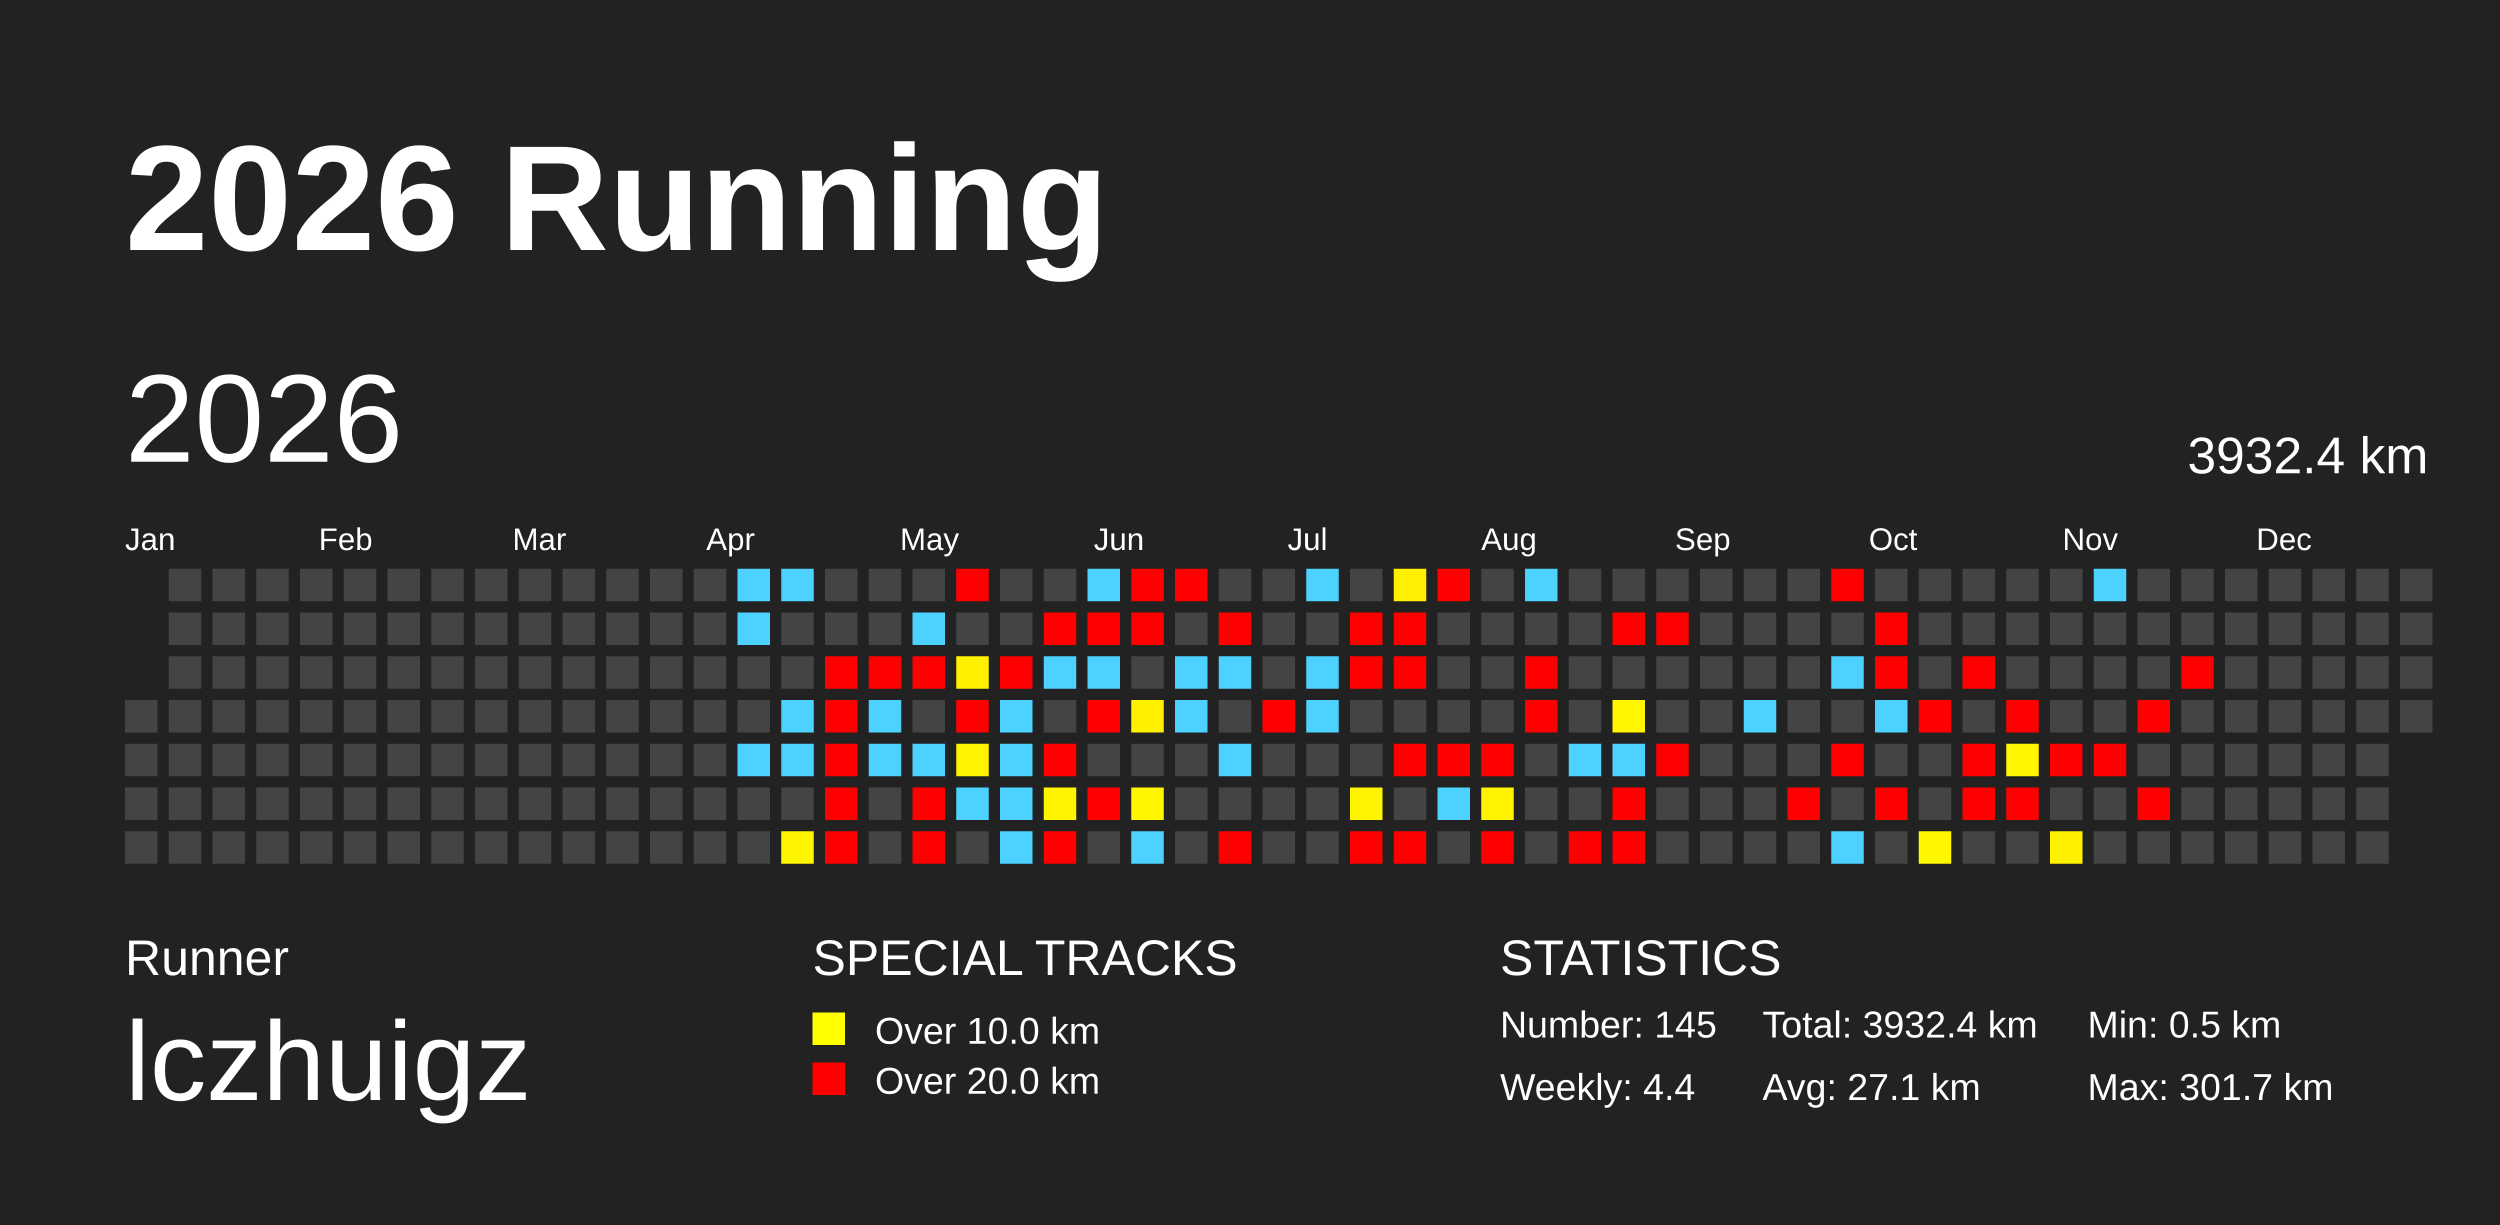
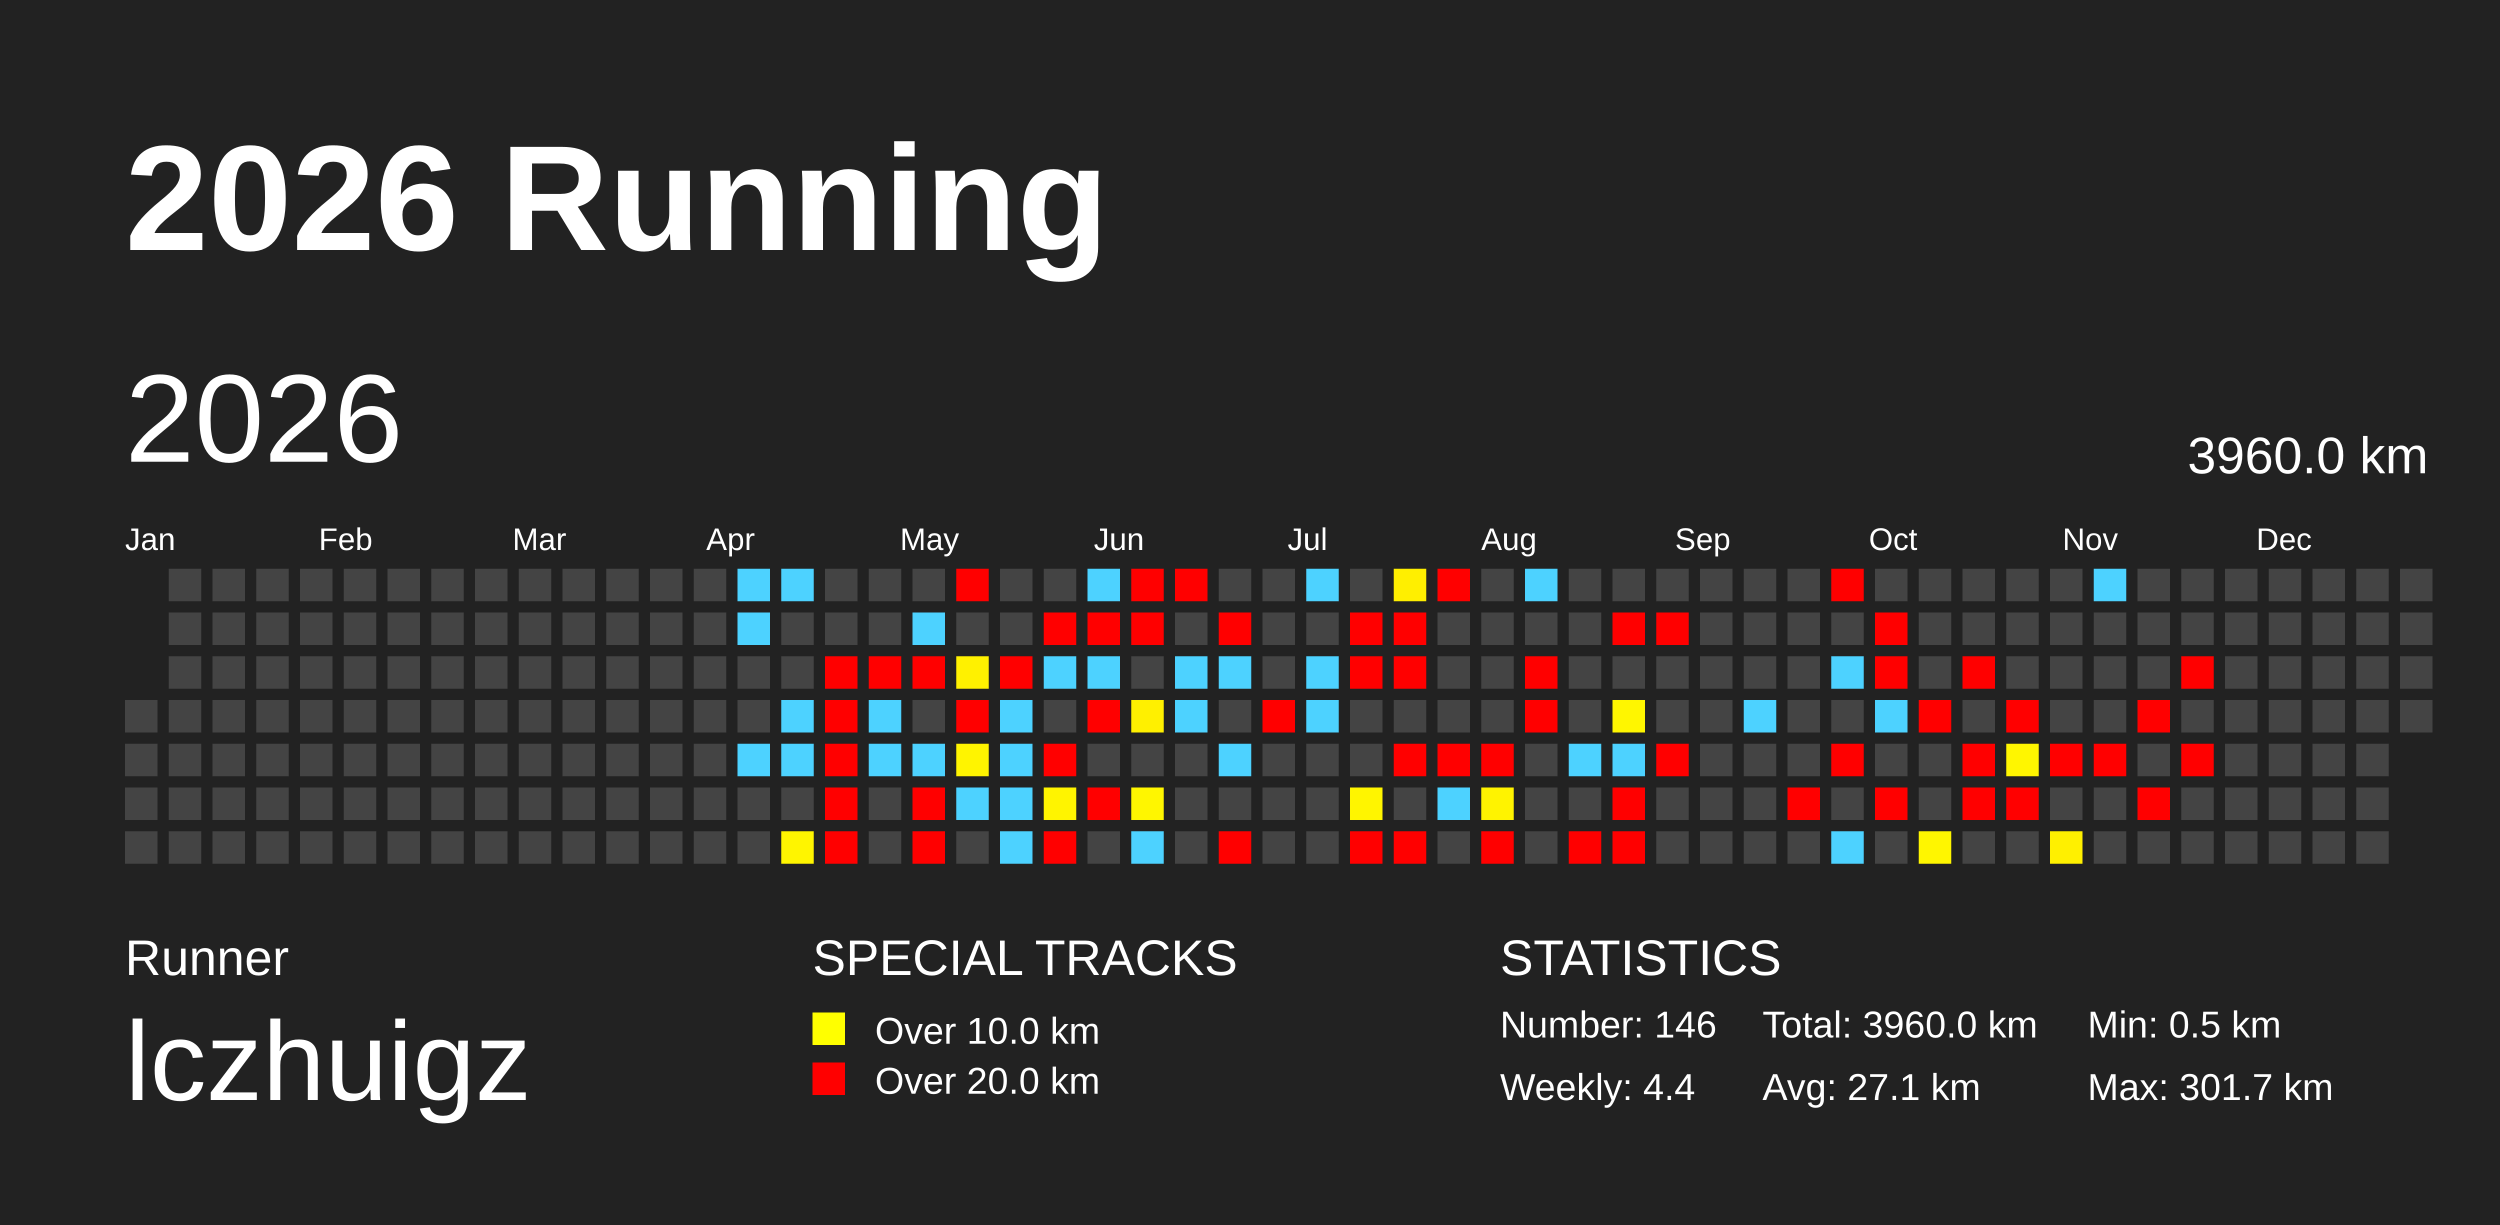
<svg xmlns="http://www.w3.org/2000/svg" baseProfile="full" height="98mm" version="1.1" viewBox="0,0,200,98" width="200mm">
  <defs>
    <pattern height="2" id="indoor-stripe" patternUnits="userSpaceOnUse" width="2">
      <line stroke="white" stroke-opacity="0.45" stroke-width="0.5" x1="0" x2="2" y1="2" y2="0" />
    </pattern>
  </defs>
  <rect fill="#222222" height="98" width="200" x="0" y="0" />
  <text fill="#FFFFFF" style="font-size:12px; font-family:Arial; font-weight:bold;" x="10" y="20">2026 Running</text>
  <text fill="#FFFFFF" style="font-size:4px; font-family:Arial" x="10" y="78">Runner</text>
  <text fill="#FFFFFF" style="font-size:9px; font-family:Arial" x="10" y="88">lczhuigz</text>
  <text fill="#FFFFFF" style="font-size:4px; font-family:Arial" x="65" y="78">SPECIAL TRACKS</text>
  <rect fill="yellow" height="2.6" width="2.6" x="65" y="81" />
  <text fill="#FFFFFF" style="font-size:3px; font-family:Arial" x="70" y="83.5">Over 10.0 km</text>
  <rect fill="red" height="2.6" width="2.6" x="65" y="85" />
  <text fill="#FFFFFF" style="font-size:3px; font-family:Arial" x="70" y="87.5">Over 20.0 km</text>
  <text fill="#FFFFFF" style="font-size:4px; font-family:Arial" x="120" y="78">STATISTICS</text>
-   <text fill="#FFFFFF" style="font-size:3px; font-family:Arial" x="120" y="83">Number: 145</text>
+   <text fill="#FFFFFF" style="font-size:3px; font-family:Arial" x="120" y="83">Number: 146</text>
  <text fill="#FFFFFF" style="font-size:3px; font-family:Arial" x="120" y="88">Weekly: 4.4</text>
-   <text fill="#FFFFFF" style="font-size:3px; font-family:Arial" x="141" y="83">Total: 3932.4 km</text>
+   <text fill="#FFFFFF" style="font-size:3px; font-family:Arial" x="141" y="83">Total: 3960.0 km</text>
  <text fill="#FFFFFF" style="font-size:3px; font-family:Arial" x="141" y="88">Avg: 27.1 km</text>
  <text fill="#FFFFFF" style="font-size:3px; font-family:Arial" x="167" y="83">Min: 0.5 km</text>
  <text fill="#FFFFFF" style="font-size:3px; font-family:Arial" x="167" y="88">Max: 301.7 km</text>
  <text dominant-baseline="hanging" fill="#FFFFFF" style="font-size:10.0px; font-family:Arial;" x="10" y="30">2026</text>
-   <text dominant-baseline="hanging" fill="#FFFFFF" style="font-size:4.125px; font-family:Arial;" x="175" y="35">3932.4 km</text>
+   <text dominant-baseline="hanging" fill="#FFFFFF" style="font-size:4.125px; font-family:Arial;" x="175" y="35">3960.0 km</text>
  <text fill="#FFFFFF" style="font-size:2.5px; font-family:Arial" x="10.0" y="44">Jan</text>
  <text fill="#FFFFFF" style="font-size:2.5px; font-family:Arial" x="25.5" y="44">Feb</text>
  <text fill="#FFFFFF" style="font-size:2.5px; font-family:Arial" x="41.0" y="44">Mar</text>
  <text fill="#FFFFFF" style="font-size:2.5px; font-family:Arial" x="56.5" y="44">Apr</text>
  <text fill="#FFFFFF" style="font-size:2.5px; font-family:Arial" x="72.0" y="44">May</text>
  <text fill="#FFFFFF" style="font-size:2.5px; font-family:Arial" x="87.5" y="44">Jun</text>
  <text fill="#FFFFFF" style="font-size:2.5px; font-family:Arial" x="103.0" y="44">Jul</text>
  <text fill="#FFFFFF" style="font-size:2.5px; font-family:Arial" x="118.5" y="44">Aug</text>
  <text fill="#FFFFFF" style="font-size:2.5px; font-family:Arial" x="134.0" y="44">Sep</text>
  <text fill="#FFFFFF" style="font-size:2.5px; font-family:Arial" x="149.5" y="44">Oct</text>
  <text fill="#FFFFFF" style="font-size:2.5px; font-family:Arial" x="165.0" y="44">Nov</text>
  <text fill="#FFFFFF" style="font-size:2.5px; font-family:Arial" x="180.5" y="44">Dec</text>
  <rect fill="#444444" height="2.6" width="2.6" x="10.0" y="56.0" />
  <rect fill="#444444" height="2.6" width="2.6" x="10.0" y="59.5" />
  <rect fill="#444444" height="2.6" width="2.6" x="10.0" y="63.0" />
  <rect fill="#444444" height="2.6" width="2.6" x="10.0" y="66.5" />
  <rect fill="#444444" height="2.6" width="2.6" x="13.5" y="45.5" />
  <rect fill="#444444" height="2.6" width="2.6" x="13.5" y="49.0" />
  <rect fill="#444444" height="2.6" width="2.6" x="13.5" y="52.5" />
  <rect fill="#444444" height="2.6" width="2.6" x="13.5" y="56.0" />
  <rect fill="#444444" height="2.6" width="2.6" x="13.5" y="59.5" />
  <rect fill="#444444" height="2.6" width="2.6" x="13.5" y="63.0" />
  <rect fill="#444444" height="2.6" width="2.6" x="13.5" y="66.5" />
  <rect fill="#444444" height="2.6" width="2.6" x="17.0" y="45.5" />
  <rect fill="#444444" height="2.6" width="2.6" x="17.0" y="49.0" />
  <rect fill="#444444" height="2.6" width="2.6" x="17.0" y="52.5" />
  <rect fill="#444444" height="2.6" width="2.6" x="17.0" y="56.0" />
  <rect fill="#444444" height="2.6" width="2.6" x="17.0" y="59.5" />
  <rect fill="#444444" height="2.6" width="2.6" x="17.0" y="63.0" />
  <rect fill="#444444" height="2.6" width="2.6" x="17.0" y="66.5" />
  <rect fill="#444444" height="2.6" width="2.6" x="20.5" y="45.5" />
  <rect fill="#444444" height="2.6" width="2.6" x="20.5" y="49.0" />
  <rect fill="#444444" height="2.6" width="2.6" x="20.5" y="52.5" />
  <rect fill="#444444" height="2.6" width="2.6" x="20.5" y="56.0" />
  <rect fill="#444444" height="2.6" width="2.6" x="20.5" y="59.5" />
  <rect fill="#444444" height="2.6" width="2.6" x="20.5" y="63.0" />
  <rect fill="#444444" height="2.6" width="2.6" x="20.5" y="66.5" />
  <rect fill="#444444" height="2.6" width="2.6" x="24.0" y="45.5" />
  <rect fill="#444444" height="2.6" width="2.6" x="24.0" y="49.0" />
  <rect fill="#444444" height="2.6" width="2.6" x="24.0" y="52.5" />
  <rect fill="#444444" height="2.6" width="2.6" x="24.0" y="56.0" />
  <rect fill="#444444" height="2.6" width="2.6" x="24.0" y="59.5" />
  <rect fill="#444444" height="2.6" width="2.6" x="24.0" y="63.0" />
  <rect fill="#444444" height="2.6" width="2.6" x="24.0" y="66.5" />
  <rect fill="#444444" height="2.6" width="2.6" x="27.5" y="45.5" />
  <rect fill="#444444" height="2.6" width="2.6" x="27.5" y="49.0" />
  <rect fill="#444444" height="2.6" width="2.6" x="27.5" y="52.5" />
  <rect fill="#444444" height="2.6" width="2.6" x="27.5" y="56.0" />
  <rect fill="#444444" height="2.6" width="2.6" x="27.5" y="59.5" />
  <rect fill="#444444" height="2.6" width="2.6" x="27.5" y="63.0" />
  <rect fill="#444444" height="2.6" width="2.6" x="27.5" y="66.5" />
  <rect fill="#444444" height="2.6" width="2.6" x="31.0" y="45.5" />
  <rect fill="#444444" height="2.6" width="2.6" x="31.0" y="49.0" />
  <rect fill="#444444" height="2.6" width="2.6" x="31.0" y="52.5" />
  <rect fill="#444444" height="2.6" width="2.6" x="31.0" y="56.0" />
  <rect fill="#444444" height="2.6" width="2.6" x="31.0" y="59.5" />
  <rect fill="#444444" height="2.6" width="2.6" x="31.0" y="63.0" />
  <rect fill="#444444" height="2.6" width="2.6" x="31.0" y="66.5" />
  <rect fill="#444444" height="2.6" width="2.6" x="34.5" y="45.5" />
  <rect fill="#444444" height="2.6" width="2.6" x="34.5" y="49.0" />
  <rect fill="#444444" height="2.6" width="2.6" x="34.5" y="52.5" />
  <rect fill="#444444" height="2.6" width="2.6" x="34.5" y="56.0" />
  <rect fill="#444444" height="2.6" width="2.6" x="34.5" y="59.5" />
  <rect fill="#444444" height="2.6" width="2.6" x="34.5" y="63.0" />
  <rect fill="#444444" height="2.6" width="2.6" x="34.5" y="66.5" />
  <rect fill="#444444" height="2.6" width="2.6" x="38.0" y="45.5" />
  <rect fill="#444444" height="2.6" width="2.6" x="38.0" y="49.0" />
  <rect fill="#444444" height="2.6" width="2.6" x="38.0" y="52.5" />
  <rect fill="#444444" height="2.6" width="2.6" x="38.0" y="56.0" />
  <rect fill="#444444" height="2.6" width="2.6" x="38.0" y="59.5" />
  <rect fill="#444444" height="2.6" width="2.6" x="38.0" y="63.0" />
  <rect fill="#444444" height="2.6" width="2.6" x="38.0" y="66.5" />
  <rect fill="#444444" height="2.6" width="2.6" x="41.5" y="45.5" />
  <rect fill="#444444" height="2.6" width="2.6" x="41.5" y="49.0" />
  <rect fill="#444444" height="2.6" width="2.6" x="41.5" y="52.5" />
  <rect fill="#444444" height="2.6" width="2.6" x="41.5" y="56.0" />
  <rect fill="#444444" height="2.6" width="2.6" x="41.5" y="59.5" />
  <rect fill="#444444" height="2.6" width="2.6" x="41.5" y="63.0" />
  <rect fill="#444444" height="2.6" width="2.6" x="41.5" y="66.5" />
  <rect fill="#444444" height="2.6" width="2.6" x="45.0" y="45.5" />
  <rect fill="#444444" height="2.6" width="2.6" x="45.0" y="49.0" />
  <rect fill="#444444" height="2.6" width="2.6" x="45.0" y="52.5" />
  <rect fill="#444444" height="2.6" width="2.6" x="45.0" y="56.0" />
  <rect fill="#444444" height="2.6" width="2.6" x="45.0" y="59.5" />
  <rect fill="#444444" height="2.6" width="2.6" x="45.0" y="63.0" />
  <rect fill="#444444" height="2.6" width="2.6" x="45.0" y="66.5" />
  <rect fill="#444444" height="2.6" width="2.6" x="48.5" y="45.5" />
  <rect fill="#444444" height="2.6" width="2.6" x="48.5" y="49.0" />
  <rect fill="#444444" height="2.6" width="2.6" x="48.5" y="52.5" />
  <rect fill="#444444" height="2.6" width="2.6" x="48.5" y="56.0" />
  <rect fill="#444444" height="2.6" width="2.6" x="48.5" y="59.5" />
  <rect fill="#444444" height="2.6" width="2.6" x="48.5" y="63.0" />
  <rect fill="#444444" height="2.6" width="2.6" x="48.5" y="66.5" />
  <rect fill="#444444" height="2.6" width="2.6" x="52.0" y="45.5" />
  <rect fill="#444444" height="2.6" width="2.6" x="52.0" y="49.0" />
  <rect fill="#444444" height="2.6" width="2.6" x="52.0" y="52.5" />
  <rect fill="#444444" height="2.6" width="2.6" x="52.0" y="56.0" />
  <rect fill="#444444" height="2.6" width="2.6" x="52.0" y="59.5" />
  <rect fill="#444444" height="2.6" width="2.6" x="52.0" y="63.0" />
  <rect fill="#444444" height="2.6" width="2.6" x="52.0" y="66.5" />
  <rect fill="#444444" height="2.6" width="2.6" x="55.5" y="45.5" />
  <rect fill="#444444" height="2.6" width="2.6" x="55.5" y="49.0" />
  <rect fill="#444444" height="2.6" width="2.6" x="55.5" y="52.5" />
  <rect fill="#444444" height="2.6" width="2.6" x="55.5" y="56.0" />
  <rect fill="#444444" height="2.6" width="2.6" x="55.5" y="59.5" />
  <rect fill="#444444" height="2.6" width="2.6" x="55.5" y="63.0" />
  <rect fill="#444444" height="2.6" width="2.6" x="55.5" y="66.5" />
  <rect fill="#4dd2ff" height="2.6" width="2.6" x="59.0" y="45.5" />
  <rect fill="#4dd2ff" height="2.6" width="2.6" x="59.0" y="49.0" />
  <rect fill="#444444" height="2.6" width="2.6" x="59.0" y="52.5" />
  <rect fill="#444444" height="2.6" width="2.6" x="59.0" y="56.0" />
  <rect fill="#4dd2ff" height="2.6" width="2.6" x="59.0" y="59.5" />
  <rect fill="#444444" height="2.6" width="2.6" x="59.0" y="63.0" />
  <rect fill="#444444" height="2.6" width="2.6" x="59.0" y="66.5" />
  <rect fill="#4dd2ff" height="2.6" width="2.6" x="62.5" y="45.5" />
  <rect fill="#444444" height="2.6" width="2.6" x="62.5" y="49.0" />
  <rect fill="#444444" height="2.6" width="2.6" x="62.5" y="52.5" />
  <rect fill="#4dd2ff" height="2.6" width="2.6" x="62.5" y="56.0" />
  <rect fill="#4dd2ff" height="2.6" width="2.6" x="62.5" y="59.5" />
  <rect fill="#444444" height="2.6" width="2.6" x="62.5" y="63.0" />
  <rect fill="#fff500" height="2.6" width="2.6" x="62.5" y="66.5" />
  <rect fill="#444444" height="2.6" width="2.6" x="66.0" y="45.5" />
  <rect fill="#444444" height="2.6" width="2.6" x="66.0" y="49.0" />
  <rect fill="red" height="2.6" width="2.6" x="66.0" y="52.5" />
  <rect fill="red" height="2.6" width="2.6" x="66.0" y="56.0" />
  <rect fill="red" height="2.6" width="2.6" x="66.0" y="59.5" />
  <rect fill="red" height="2.6" width="2.6" x="66.0" y="63.0" />
  <rect fill="red" height="2.6" width="2.6" x="66.0" y="66.5" />
  <rect fill="#444444" height="2.6" width="2.6" x="69.5" y="45.5" />
  <rect fill="#444444" height="2.6" width="2.6" x="69.5" y="49.0" />
  <rect fill="red" height="2.6" width="2.6" x="69.5" y="52.5" />
  <rect fill="#4dd2ff" height="2.6" width="2.6" x="69.5" y="56.0" />
  <rect fill="#4dd2ff" height="2.6" width="2.6" x="69.5" y="59.5" />
  <rect fill="#444444" height="2.6" width="2.6" x="69.5" y="63.0" />
  <rect fill="#444444" height="2.6" width="2.6" x="69.5" y="66.5" />
  <rect fill="#444444" height="2.6" width="2.6" x="73.0" y="45.5" />
  <rect fill="#4dd2ff" height="2.6" width="2.6" x="73.0" y="49.0" />
  <rect fill="red" height="2.6" width="2.6" x="73.0" y="52.5" />
  <rect fill="#444444" height="2.6" width="2.6" x="73.0" y="56.0" />
  <rect fill="#4dd2ff" height="2.6" width="2.6" x="73.0" y="59.5" />
  <rect fill="red" height="2.6" width="2.6" x="73.0" y="63.0" />
  <rect fill="red" height="2.6" width="2.6" x="73.0" y="66.5" />
  <rect fill="red" height="2.6" width="2.6" x="76.5" y="45.5" />
  <rect fill="#444444" height="2.6" width="2.6" x="76.5" y="49.0" />
  <rect fill="#fff100" height="2.6" width="2.6" x="76.5" y="52.5" />
  <rect fill="red" height="2.6" width="2.6" x="76.5" y="56.0" />
  <rect fill="#fff400" height="2.6" width="2.6" x="76.5" y="59.5" />
  <rect fill="#4dd2ff" height="2.6" width="2.6" x="76.5" y="63.0" />
  <rect fill="#444444" height="2.6" width="2.6" x="76.5" y="66.5" />
  <rect fill="#444444" height="2.6" width="2.6" x="80.0" y="45.5" />
  <rect fill="#444444" height="2.6" width="2.6" x="80.0" y="49.0" />
  <rect fill="red" height="2.6" width="2.6" x="80.0" y="52.5" />
  <rect fill="#4dd2ff" height="2.6" width="2.6" x="80.0" y="56.0" />
  <rect fill="#4dd2ff" height="2.6" width="2.6" x="80.0" y="59.5" />
  <rect fill="#4dd2ff" height="2.6" width="2.6" x="80.0" y="63.0" />
  <rect fill="#4dd2ff" height="2.6" width="2.6" x="80.0" y="66.5" />
  <rect fill="#444444" height="2.6" width="2.6" x="83.5" y="45.5" />
  <rect fill="red" height="2.6" width="2.6" x="83.5" y="49.0" />
  <rect fill="#4dd2ff" height="2.6" width="2.6" x="83.5" y="52.5" />
  <rect fill="#444444" height="2.6" width="2.6" x="83.5" y="56.0" />
  <rect fill="red" height="2.6" width="2.6" x="83.5" y="59.5" />
  <rect fill="#fff400" height="2.6" width="2.6" x="83.5" y="63.0" />
  <rect fill="red" height="2.6" width="2.6" x="83.5" y="66.5" />
  <rect fill="#4dd2ff" height="2.6" width="2.6" x="87.0" y="45.5" />
  <rect fill="red" height="2.6" width="2.6" x="87.0" y="49.0" />
  <rect fill="#4dd2ff" height="2.6" width="2.6" x="87.0" y="52.5" />
  <rect fill="red" height="2.6" width="2.6" x="87.0" y="56.0" />
  <rect fill="#444444" height="2.6" width="2.6" x="87.0" y="59.5" />
  <rect fill="red" height="2.6" width="2.6" x="87.0" y="63.0" />
  <rect fill="#444444" height="2.6" width="2.6" x="87.0" y="66.5" />
  <rect fill="red" height="2.6" width="2.6" x="90.5" y="45.5" />
  <rect fill="red" height="2.6" width="2.6" x="90.5" y="49.0" />
  <rect fill="#444444" height="2.6" width="2.6" x="90.5" y="52.5" />
  <rect fill="#fff000" height="2.6" width="2.6" x="90.5" y="56.0" />
  <rect fill="#444444" height="2.6" width="2.6" x="90.5" y="59.5" />
  <rect fill="#fff600" height="2.6" width="2.6" x="90.5" y="63.0" />
  <rect fill="#4dd2ff" height="2.6" width="2.6" x="90.5" y="66.5" />
  <rect fill="red" height="2.6" width="2.6" x="94.0" y="45.5" />
  <rect fill="#444444" height="2.6" width="2.6" x="94.0" y="49.0" />
  <rect fill="#4dd2ff" height="2.6" width="2.6" x="94.0" y="52.5" />
  <rect fill="#4dd2ff" height="2.6" width="2.6" x="94.0" y="56.0" />
  <rect fill="#444444" height="2.6" width="2.6" x="94.0" y="59.5" />
  <rect fill="#444444" height="2.6" width="2.6" x="94.0" y="63.0" />
  <rect fill="#444444" height="2.6" width="2.6" x="94.0" y="66.5" />
  <rect fill="#444444" height="2.6" width="2.6" x="97.5" y="45.5" />
  <rect fill="red" height="2.6" width="2.6" x="97.5" y="49.0" />
  <rect fill="#4dd2ff" height="2.6" width="2.6" x="97.5" y="52.5" />
  <rect fill="#444444" height="2.6" width="2.6" x="97.5" y="56.0" />
  <rect fill="#4dd2ff" height="2.6" width="2.6" x="97.5" y="59.5" />
  <rect fill="#444444" height="2.6" width="2.6" x="97.5" y="63.0" />
  <rect fill="red" height="2.6" width="2.6" x="97.5" y="66.5" />
  <rect fill="#444444" height="2.6" width="2.6" x="101.0" y="45.5" />
  <rect fill="#444444" height="2.6" width="2.6" x="101.0" y="49.0" />
  <rect fill="#444444" height="2.6" width="2.6" x="101.0" y="52.5" />
  <rect fill="red" height="2.6" width="2.6" x="101.0" y="56.0" />
  <rect fill="#444444" height="2.6" width="2.6" x="101.0" y="59.5" />
  <rect fill="#444444" height="2.6" width="2.6" x="101.0" y="63.0" />
  <rect fill="#444444" height="2.6" width="2.6" x="101.0" y="66.5" />
  <rect fill="#4dd2ff" height="2.6" width="2.6" x="104.5" y="45.5" />
  <rect fill="#444444" height="2.6" width="2.6" x="104.5" y="49.0" />
  <rect fill="#4dd2ff" height="2.6" width="2.6" x="104.5" y="52.5" />
  <rect fill="#4dd2ff" height="2.6" width="2.6" x="104.5" y="56.0" />
  <rect fill="#444444" height="2.6" width="2.6" x="104.5" y="59.5" />
  <rect fill="#444444" height="2.6" width="2.6" x="104.5" y="63.0" />
  <rect fill="#444444" height="2.6" width="2.6" x="104.5" y="66.5" />
  <rect fill="#444444" height="2.6" width="2.6" x="108.0" y="45.5" />
  <rect fill="red" height="2.6" width="2.6" x="108.0" y="49.0" />
  <rect fill="red" height="2.6" width="2.6" x="108.0" y="52.5" />
  <rect fill="#444444" height="2.6" width="2.6" x="108.0" y="56.0" />
  <rect fill="#444444" height="2.6" width="2.6" x="108.0" y="59.5" />
  <rect fill="#fff500" height="2.6" width="2.6" x="108.0" y="63.0" />
  <rect fill="red" height="2.6" width="2.6" x="108.0" y="66.5" />
  <rect fill="#ffef00" height="2.6" width="2.6" x="111.5" y="45.5" />
  <rect fill="red" height="2.6" width="2.6" x="111.5" y="49.0" />
  <rect fill="red" height="2.6" width="2.6" x="111.5" y="52.5" />
  <rect fill="#444444" height="2.6" width="2.6" x="111.5" y="56.0" />
  <rect fill="red" height="2.6" width="2.6" x="111.5" y="59.5" />
  <rect fill="#444444" height="2.6" width="2.6" x="111.5" y="63.0" />
  <rect fill="red" height="2.6" width="2.6" x="111.5" y="66.5" />
  <rect fill="red" height="2.6" width="2.6" x="115.0" y="45.5" />
  <rect fill="#444444" height="2.6" width="2.6" x="115.0" y="49.0" />
  <rect fill="#444444" height="2.6" width="2.6" x="115.0" y="52.5" />
  <rect fill="#444444" height="2.6" width="2.6" x="115.0" y="56.0" />
  <rect fill="red" height="2.6" width="2.6" x="115.0" y="59.5" />
  <rect fill="#4dd2ff" height="2.6" width="2.6" x="115.0" y="63.0" />
  <rect fill="#444444" height="2.6" width="2.6" x="115.0" y="66.5" />
  <rect fill="#444444" height="2.6" width="2.6" x="118.5" y="45.5" />
  <rect fill="#444444" height="2.6" width="2.6" x="118.5" y="49.0" />
  <rect fill="#444444" height="2.6" width="2.6" x="118.5" y="52.5" />
  <rect fill="#444444" height="2.6" width="2.6" x="118.5" y="56.0" />
  <rect fill="red" height="2.6" width="2.6" x="118.5" y="59.5" />
  <rect fill="#fff300" height="2.6" width="2.6" x="118.5" y="63.0" />
  <rect fill="red" height="2.6" width="2.6" x="118.5" y="66.5" />
  <rect fill="#4dd2ff" height="2.6" width="2.6" x="122.0" y="45.5" />
  <rect fill="#444444" height="2.6" width="2.6" x="122.0" y="49.0" />
  <rect fill="red" height="2.6" width="2.6" x="122.0" y="52.5" />
  <rect fill="red" height="2.6" width="2.6" x="122.0" y="56.0" />
  <rect fill="#444444" height="2.6" width="2.6" x="122.0" y="59.5" />
  <rect fill="#444444" height="2.6" width="2.6" x="122.0" y="63.0" />
  <rect fill="#444444" height="2.6" width="2.6" x="122.0" y="66.5" />
  <rect fill="#444444" height="2.6" width="2.6" x="125.5" y="45.5" />
  <rect fill="#444444" height="2.6" width="2.6" x="125.5" y="49.0" />
  <rect fill="#444444" height="2.6" width="2.6" x="125.5" y="52.5" />
  <rect fill="#444444" height="2.6" width="2.6" x="125.5" y="56.0" />
  <rect fill="#4dd2ff" height="2.6" width="2.6" x="125.5" y="59.5" />
  <rect fill="#444444" height="2.6" width="2.6" x="125.5" y="63.0" />
  <rect fill="red" height="2.6" width="2.6" x="125.5" y="66.5" />
  <rect fill="#444444" height="2.6" width="2.6" x="129.0" y="45.5" />
  <rect fill="red" height="2.6" width="2.6" x="129.0" y="49.0" />
  <rect fill="#444444" height="2.6" width="2.6" x="129.0" y="52.5" />
  <rect fill="#fff600" height="2.6" width="2.6" x="129.0" y="56.0" />
  <rect fill="#4dd2ff" height="2.6" width="2.6" x="129.0" y="59.5" />
  <rect fill="red" height="2.6" width="2.6" x="129.0" y="63.0" />
  <rect fill="red" height="2.6" width="2.6" x="129.0" y="66.5" />
  <rect fill="#444444" height="2.6" width="2.6" x="132.5" y="45.5" />
  <rect fill="red" height="2.6" width="2.6" x="132.5" y="49.0" />
  <rect fill="#444444" height="2.6" width="2.6" x="132.5" y="52.5" />
  <rect fill="#444444" height="2.6" width="2.6" x="132.5" y="56.0" />
  <rect fill="red" height="2.6" width="2.6" x="132.5" y="59.5" />
  <rect fill="#444444" height="2.6" width="2.6" x="132.5" y="63.0" />
  <rect fill="#444444" height="2.6" width="2.6" x="132.5" y="66.5" />
  <rect fill="#444444" height="2.6" width="2.6" x="136.0" y="45.5" />
  <rect fill="#444444" height="2.6" width="2.6" x="136.0" y="49.0" />
  <rect fill="#444444" height="2.6" width="2.6" x="136.0" y="52.5" />
  <rect fill="#444444" height="2.6" width="2.6" x="136.0" y="56.0" />
  <rect fill="#444444" height="2.6" width="2.6" x="136.0" y="59.5" />
  <rect fill="#444444" height="2.6" width="2.6" x="136.0" y="63.0" />
  <rect fill="#444444" height="2.6" width="2.6" x="136.0" y="66.5" />
  <rect fill="#444444" height="2.6" width="2.6" x="139.5" y="45.5" />
  <rect fill="#444444" height="2.6" width="2.6" x="139.5" y="49.0" />
  <rect fill="#444444" height="2.6" width="2.6" x="139.5" y="52.5" />
  <rect fill="#4dd2ff" height="2.6" width="2.6" x="139.5" y="56.0" />
  <rect fill="#444444" height="2.6" width="2.6" x="139.5" y="59.5" />
  <rect fill="#444444" height="2.6" width="2.6" x="139.5" y="63.0" />
  <rect fill="#444444" height="2.6" width="2.6" x="139.5" y="66.5" />
  <rect fill="#444444" height="2.6" width="2.6" x="143.0" y="45.5" />
  <rect fill="#444444" height="2.6" width="2.6" x="143.0" y="49.0" />
  <rect fill="#444444" height="2.6" width="2.6" x="143.0" y="52.5" />
  <rect fill="#444444" height="2.6" width="2.6" x="143.0" y="56.0" />
  <rect fill="#444444" height="2.6" width="2.6" x="143.0" y="59.5" />
  <rect fill="red" height="2.6" width="2.6" x="143.0" y="63.0" />
  <rect fill="#444444" height="2.6" width="2.6" x="143.0" y="66.5" />
  <rect fill="red" height="2.6" width="2.6" x="146.5" y="45.5" />
  <rect fill="#444444" height="2.6" width="2.6" x="146.5" y="49.0" />
  <rect fill="#4dd2ff" height="2.6" width="2.6" x="146.5" y="52.5" />
  <rect fill="#444444" height="2.6" width="2.6" x="146.5" y="56.0" />
  <rect fill="red" height="2.6" width="2.6" x="146.5" y="59.5" />
  <rect fill="#444444" height="2.6" width="2.6" x="146.5" y="63.0" />
  <rect fill="#4dd2ff" height="2.6" width="2.6" x="146.5" y="66.5" />
  <rect fill="#444444" height="2.6" width="2.6" x="150.0" y="45.5" />
  <rect fill="red" height="2.6" width="2.6" x="150.0" y="49.0" />
  <rect fill="red" height="2.6" width="2.6" x="150.0" y="52.5" />
  <rect fill="#4dd2ff" height="2.6" width="2.6" x="150.0" y="56.0" />
  <rect fill="#444444" height="2.6" width="2.6" x="150.0" y="59.5" />
  <rect fill="red" height="2.6" width="2.6" x="150.0" y="63.0" />
  <rect fill="#444444" height="2.6" width="2.6" x="150.0" y="66.5" />
  <rect fill="#444444" height="2.6" width="2.6" x="153.5" y="45.5" />
  <rect fill="#444444" height="2.6" width="2.6" x="153.5" y="49.0" />
  <rect fill="#444444" height="2.6" width="2.6" x="153.5" y="52.5" />
  <rect fill="red" height="2.6" width="2.6" x="153.5" y="56.0" />
  <rect fill="#444444" height="2.6" width="2.6" x="153.5" y="59.5" />
  <rect fill="#444444" height="2.6" width="2.6" x="153.5" y="63.0" />
  <rect fill="#fff600" height="2.6" width="2.6" x="153.5" y="66.5" />
  <rect fill="#444444" height="2.6" width="2.6" x="157.0" y="45.5" />
  <rect fill="#444444" height="2.6" width="2.6" x="157.0" y="49.0" />
  <rect fill="red" height="2.6" width="2.6" x="157.0" y="52.5" />
  <rect fill="#444444" height="2.6" width="2.6" x="157.0" y="56.0" />
  <rect fill="red" height="2.6" width="2.6" x="157.0" y="59.5" />
  <rect fill="red" height="2.6" width="2.6" x="157.0" y="63.0" />
  <rect fill="#444444" height="2.6" width="2.6" x="157.0" y="66.5" />
  <rect fill="#444444" height="2.6" width="2.6" x="160.5" y="45.5" />
  <rect fill="#444444" height="2.6" width="2.6" x="160.5" y="49.0" />
  <rect fill="#444444" height="2.6" width="2.6" x="160.5" y="52.5" />
  <rect fill="red" height="2.6" width="2.6" x="160.5" y="56.0" />
  <rect fill="#fff600" height="2.6" width="2.6" x="160.5" y="59.5" />
  <rect fill="red" height="2.6" width="2.6" x="160.5" y="63.0" />
  <rect fill="#444444" height="2.6" width="2.6" x="160.5" y="66.5" />
  <rect fill="#444444" height="2.6" width="2.6" x="164.0" y="45.5" />
  <rect fill="#444444" height="2.6" width="2.6" x="164.0" y="49.0" />
  <rect fill="#444444" height="2.6" width="2.6" x="164.0" y="52.5" />
  <rect fill="#444444" height="2.6" width="2.6" x="164.0" y="56.0" />
  <rect fill="red" height="2.6" width="2.6" x="164.0" y="59.5" />
  <rect fill="#444444" height="2.6" width="2.6" x="164.0" y="63.0" />
  <rect fill="#fff000" height="2.6" width="2.6" x="164.0" y="66.5" />
  <rect fill="#4dd2ff" height="2.6" width="2.6" x="167.5" y="45.5" />
  <rect fill="#444444" height="2.6" width="2.6" x="167.5" y="49.0" />
  <rect fill="#444444" height="2.6" width="2.6" x="167.5" y="52.5" />
  <rect fill="#444444" height="2.6" width="2.6" x="167.5" y="56.0" />
  <rect fill="red" height="2.6" width="2.6" x="167.5" y="59.5" />
  <rect fill="#444444" height="2.6" width="2.6" x="167.5" y="63.0" />
  <rect fill="#444444" height="2.6" width="2.6" x="167.5" y="66.5" />
  <rect fill="#444444" height="2.6" width="2.6" x="171.0" y="45.5" />
  <rect fill="#444444" height="2.6" width="2.6" x="171.0" y="49.0" />
  <rect fill="#444444" height="2.6" width="2.6" x="171.0" y="52.5" />
  <rect fill="red" height="2.6" width="2.6" x="171.0" y="56.0" />
  <rect fill="#444444" height="2.6" width="2.6" x="171.0" y="59.5" />
  <rect fill="red" height="2.6" width="2.6" x="171.0" y="63.0" />
  <rect fill="#444444" height="2.6" width="2.6" x="171.0" y="66.5" />
  <rect fill="#444444" height="2.6" width="2.6" x="174.5" y="45.5" />
  <rect fill="#444444" height="2.6" width="2.6" x="174.5" y="49.0" />
  <rect fill="red" height="2.6" width="2.6" x="174.5" y="52.5" />
  <rect fill="#444444" height="2.6" width="2.6" x="174.5" y="56.0" />
-   <rect fill="#444444" height="2.6" width="2.6" x="174.5" y="59.5" />
+   <rect fill="red" height="2.6" width="2.6" x="174.5" y="59.5" />
  <rect fill="#444444" height="2.6" width="2.6" x="174.5" y="63.0" />
  <rect fill="#444444" height="2.6" width="2.6" x="174.5" y="66.5" />
  <rect fill="#444444" height="2.6" width="2.6" x="178.0" y="45.5" />
  <rect fill="#444444" height="2.6" width="2.6" x="178.0" y="49.0" />
  <rect fill="#444444" height="2.6" width="2.6" x="178.0" y="52.5" />
  <rect fill="#444444" height="2.6" width="2.6" x="178.0" y="56.0" />
  <rect fill="#444444" height="2.6" width="2.6" x="178.0" y="59.5" />
  <rect fill="#444444" height="2.6" width="2.6" x="178.0" y="63.0" />
  <rect fill="#444444" height="2.6" width="2.6" x="178.0" y="66.5" />
  <rect fill="#444444" height="2.6" width="2.6" x="181.5" y="45.5" />
  <rect fill="#444444" height="2.6" width="2.6" x="181.5" y="49.0" />
  <rect fill="#444444" height="2.6" width="2.6" x="181.5" y="52.5" />
  <rect fill="#444444" height="2.6" width="2.6" x="181.5" y="56.0" />
  <rect fill="#444444" height="2.6" width="2.6" x="181.5" y="59.5" />
  <rect fill="#444444" height="2.6" width="2.6" x="181.5" y="63.0" />
  <rect fill="#444444" height="2.6" width="2.6" x="181.5" y="66.5" />
  <rect fill="#444444" height="2.6" width="2.6" x="185.0" y="45.5" />
  <rect fill="#444444" height="2.6" width="2.6" x="185.0" y="49.0" />
  <rect fill="#444444" height="2.6" width="2.6" x="185.0" y="52.5" />
  <rect fill="#444444" height="2.6" width="2.6" x="185.0" y="56.0" />
  <rect fill="#444444" height="2.6" width="2.6" x="185.0" y="59.5" />
  <rect fill="#444444" height="2.6" width="2.6" x="185.0" y="63.0" />
  <rect fill="#444444" height="2.6" width="2.6" x="185.0" y="66.5" />
  <rect fill="#444444" height="2.6" width="2.6" x="188.5" y="45.5" />
  <rect fill="#444444" height="2.6" width="2.6" x="188.5" y="49.0" />
  <rect fill="#444444" height="2.6" width="2.6" x="188.5" y="52.5" />
  <rect fill="#444444" height="2.6" width="2.6" x="188.5" y="56.0" />
  <rect fill="#444444" height="2.6" width="2.6" x="188.5" y="59.5" />
  <rect fill="#444444" height="2.6" width="2.6" x="188.5" y="63.0" />
  <rect fill="#444444" height="2.6" width="2.6" x="188.5" y="66.5" />
  <rect fill="#444444" height="2.6" width="2.6" x="192.0" y="45.5" />
  <rect fill="#444444" height="2.6" width="2.6" x="192.0" y="49.0" />
  <rect fill="#444444" height="2.6" width="2.6" x="192.0" y="52.5" />
  <rect fill="#444444" height="2.6" width="2.6" x="192.0" y="56.0" />
</svg>
